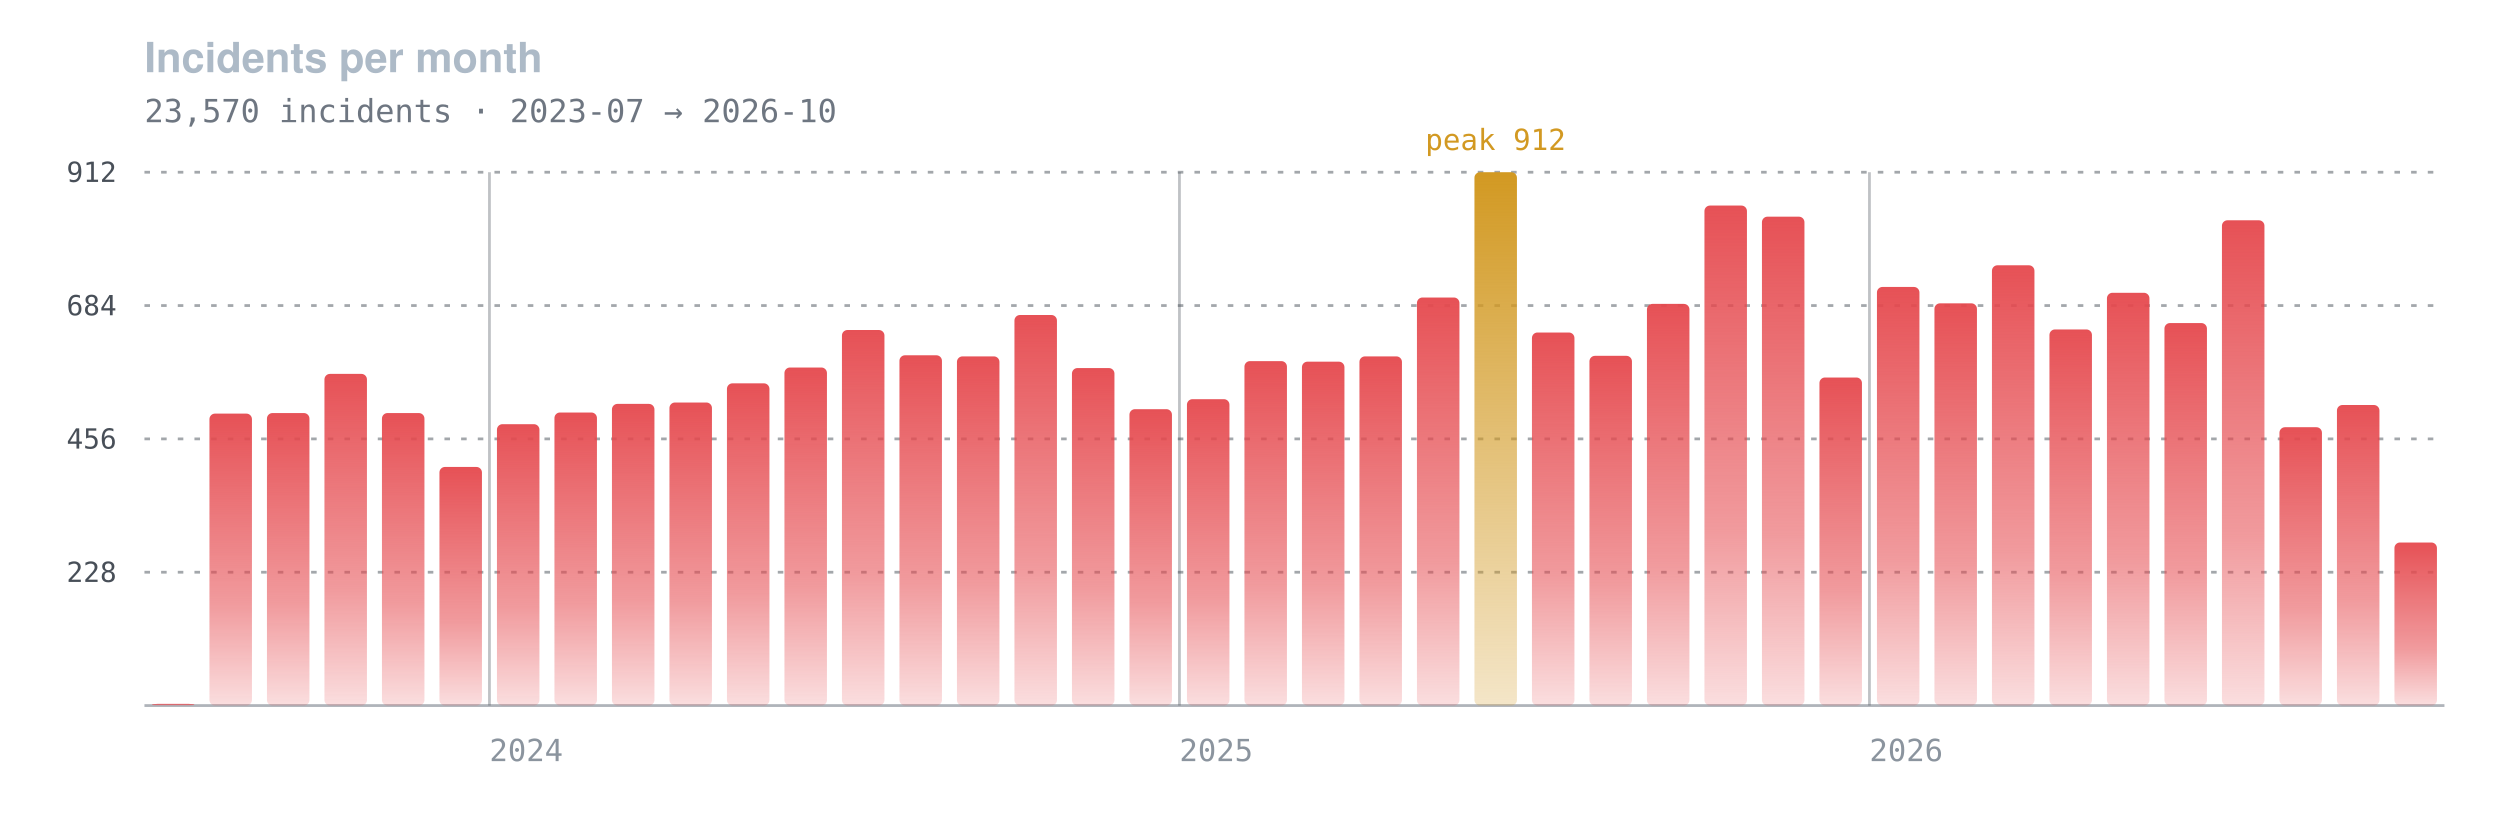
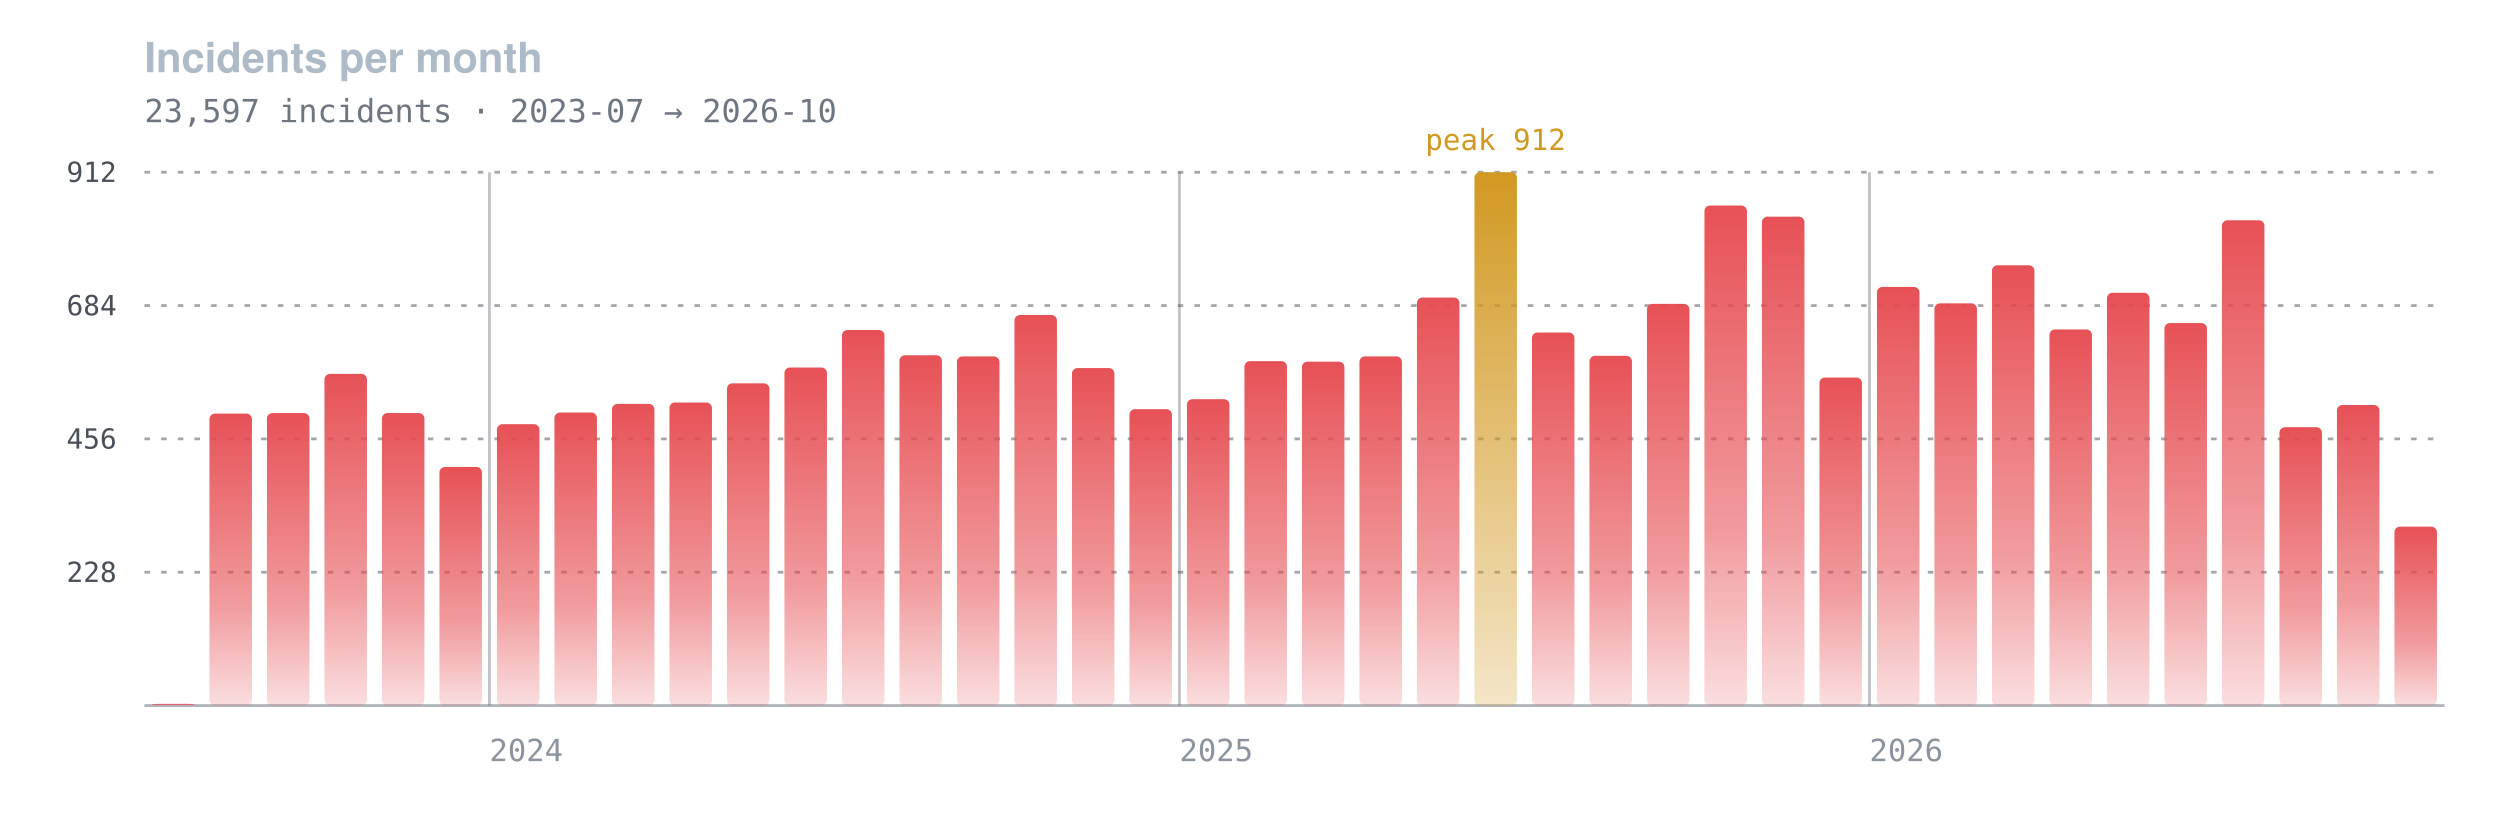
<svg xmlns="http://www.w3.org/2000/svg" viewBox="0 0 900 300" width="900" height="300" role="img">
  <defs>
    <linearGradient id="bg" x1="0" y1="0" x2="0" y2="1">
      <stop offset="0%" stop-color="#e5484d" stop-opacity="0.95" />
      <stop offset="65%" stop-color="#e5484d" stop-opacity="0.55" />
      <stop offset="100%" stop-color="#e5484d" stop-opacity="0.18" />
    </linearGradient>
    <linearGradient id="pk" x1="0" y1="0" x2="0" y2="1">
      <stop offset="0%" stop-color="#d29922" stop-opacity="1" />
      <stop offset="100%" stop-color="#d29922" stop-opacity="0.25" />
    </linearGradient>
  </defs>
  <text x="52" y="26" fill="#adbac7" font-size="15" font-family="-apple-system,BlinkMacSystemFont,Segoe UI,Helvetica,Arial,sans-serif" font-weight="600">Incidents per month</text>
-   <text x="52" y="44" fill="#6e7681" font-size="11.5" font-family="ui-monospace,SFMono-Regular,Menlo,Consolas,monospace">23,570 incidents · 2023-07 → 2026-10</text>
+   <text x="52" y="44" fill="#6e7681" font-size="11.5" font-family="ui-monospace,SFMono-Regular,Menlo,Consolas,monospace">23,597 incidents · 2023-07 → 2026-10</text>
  <line x1="52" y1="206.0" x2="880" y2="206.0" stroke="#484f58" stroke-width="1" stroke-dasharray="2 4" opacity="0.5" />
  <text x="42" y="209.5" fill="#484f58" font-size="10" font-family="ui-monospace,SFMono-Regular,Menlo,Consolas,monospace" text-anchor="end">228</text>
  <line x1="52" y1="158.0" x2="880" y2="158.0" stroke="#484f58" stroke-width="1" stroke-dasharray="2 4" opacity="0.5" />
  <text x="42" y="161.5" fill="#484f58" font-size="10" font-family="ui-monospace,SFMono-Regular,Menlo,Consolas,monospace" text-anchor="end">456</text>
  <line x1="52" y1="110.0" x2="880" y2="110.0" stroke="#484f58" stroke-width="1" stroke-dasharray="2 4" opacity="0.5" />
  <text x="42" y="113.5" fill="#484f58" font-size="10" font-family="ui-monospace,SFMono-Regular,Menlo,Consolas,monospace" text-anchor="end">684</text>
  <line x1="52" y1="62.0" x2="880" y2="62.0" stroke="#484f58" stroke-width="1" stroke-dasharray="2 4" opacity="0.5" />
  <text x="42" y="65.5" fill="#484f58" font-size="10" font-family="ui-monospace,SFMono-Regular,Menlo,Consolas,monospace" text-anchor="end">912</text>
  <line x1="52" y1="254" x2="880" y2="254" stroke="#6e7681" stroke-width="1" opacity="0.55" />
  <rect x="54.7" y="253.4" width="15.3" height="0.6" rx="2" fill="url(#bg)" />
  <rect x="75.4" y="148.9" width="15.3" height="105.1" rx="2" fill="url(#bg)" />
  <rect x="96.1" y="148.7" width="15.3" height="105.3" rx="2" fill="url(#bg)" />
  <rect x="116.8" y="134.6" width="15.3" height="119.4" rx="2" fill="url(#bg)" />
  <rect x="137.5" y="148.7" width="15.3" height="105.3" rx="2" fill="url(#bg)" />
  <rect x="158.2" y="168.1" width="15.3" height="85.9" rx="2" fill="url(#bg)" />
  <rect x="178.9" y="152.7" width="15.3" height="101.3" rx="2" fill="url(#bg)" />
  <line x1="176.2" y1="62" x2="176.2" y2="254" stroke="#484f58" stroke-width="1" opacity="0.35" />
  <text x="176.2" y="274" fill="#8b949e" font-size="11" font-family="ui-monospace,SFMono-Regular,Menlo,Consolas,monospace">2024</text>
  <rect x="199.6" y="148.5" width="15.3" height="105.5" rx="2" fill="url(#bg)" />
  <rect x="220.3" y="145.4" width="15.3" height="108.6" rx="2" fill="url(#bg)" />
  <rect x="241.0" y="144.9" width="15.3" height="109.1" rx="2" fill="url(#bg)" />
  <rect x="261.7" y="138.0" width="15.3" height="116.0" rx="2" fill="url(#bg)" />
  <rect x="282.4" y="132.3" width="15.3" height="121.7" rx="2" fill="url(#bg)" />
  <rect x="303.1" y="118.8" width="15.3" height="135.2" rx="2" fill="url(#bg)" />
  <rect x="323.8" y="127.9" width="15.3" height="126.1" rx="2" fill="url(#bg)" />
  <rect x="344.5" y="128.3" width="15.3" height="125.7" rx="2" fill="url(#bg)" />
  <rect x="365.2" y="113.4" width="15.3" height="140.6" rx="2" fill="url(#bg)" />
  <rect x="385.9" y="132.5" width="15.3" height="121.5" rx="2" fill="url(#bg)" />
  <rect x="406.6" y="147.3" width="15.3" height="106.7" rx="2" fill="url(#bg)" />
  <rect x="427.3" y="143.7" width="15.3" height="110.3" rx="2" fill="url(#bg)" />
  <line x1="424.6" y1="62" x2="424.6" y2="254" stroke="#484f58" stroke-width="1" opacity="0.35" />
  <text x="424.6" y="274" fill="#8b949e" font-size="11" font-family="ui-monospace,SFMono-Regular,Menlo,Consolas,monospace">2025</text>
  <rect x="448.0" y="130.0" width="15.3" height="124.0" rx="2" fill="url(#bg)" />
  <rect x="468.7" y="130.2" width="15.3" height="123.8" rx="2" fill="url(#bg)" />
  <rect x="489.4" y="128.3" width="15.3" height="125.7" rx="2" fill="url(#bg)" />
  <rect x="510.1" y="107.1" width="15.3" height="146.9" rx="2" fill="url(#bg)" />
  <rect x="530.8" y="62.0" width="15.3" height="192.0" rx="2" fill="url(#pk)" />
  <rect x="551.5" y="119.7" width="15.3" height="134.3" rx="2" fill="url(#bg)" />
  <rect x="572.2" y="128.1" width="15.3" height="125.9" rx="2" fill="url(#bg)" />
  <rect x="592.9" y="109.4" width="15.3" height="144.6" rx="2" fill="url(#bg)" />
  <rect x="613.6" y="74.0" width="15.3" height="180.0" rx="2" fill="url(#bg)" />
  <rect x="634.3" y="78.0" width="15.3" height="176.0" rx="2" fill="url(#bg)" />
  <rect x="655.0" y="135.9" width="15.3" height="118.1" rx="2" fill="url(#bg)" />
  <rect x="675.7" y="103.3" width="15.3" height="150.7" rx="2" fill="url(#bg)" />
  <line x1="673.0" y1="62" x2="673.0" y2="254" stroke="#484f58" stroke-width="1" opacity="0.35" />
  <text x="673.0" y="274" fill="#8b949e" font-size="11" font-family="ui-monospace,SFMono-Regular,Menlo,Consolas,monospace">2026</text>
  <rect x="696.4" y="109.2" width="15.3" height="144.8" rx="2" fill="url(#bg)" />
  <rect x="717.1" y="95.5" width="15.3" height="158.5" rx="2" fill="url(#bg)" />
  <rect x="737.8" y="118.6" width="15.3" height="135.4" rx="2" fill="url(#bg)" />
  <rect x="758.5" y="105.4" width="15.3" height="148.6" rx="2" fill="url(#bg)" />
  <rect x="779.2" y="116.3" width="15.3" height="137.7" rx="2" fill="url(#bg)" />
  <rect x="799.9" y="79.3" width="15.3" height="174.7" rx="2" fill="url(#bg)" />
  <rect x="820.6" y="153.8" width="15.3" height="100.2" rx="2" fill="url(#bg)" />
  <rect x="841.3" y="145.8" width="15.3" height="108.2" rx="2" fill="url(#bg)" />
-   <rect x="862.0" y="195.3" width="15.3" height="58.7" rx="2" fill="url(#bg)" />
+   <rect x="862.0" y="189.6" width="15.3" height="64.4" rx="2" fill="url(#bg)" />
  <text x="538.4" y="54.0" fill="#d29922" font-size="10.5" font-family="ui-monospace,SFMono-Regular,Menlo,Consolas,monospace" text-anchor="middle">peak 912</text>
</svg>
